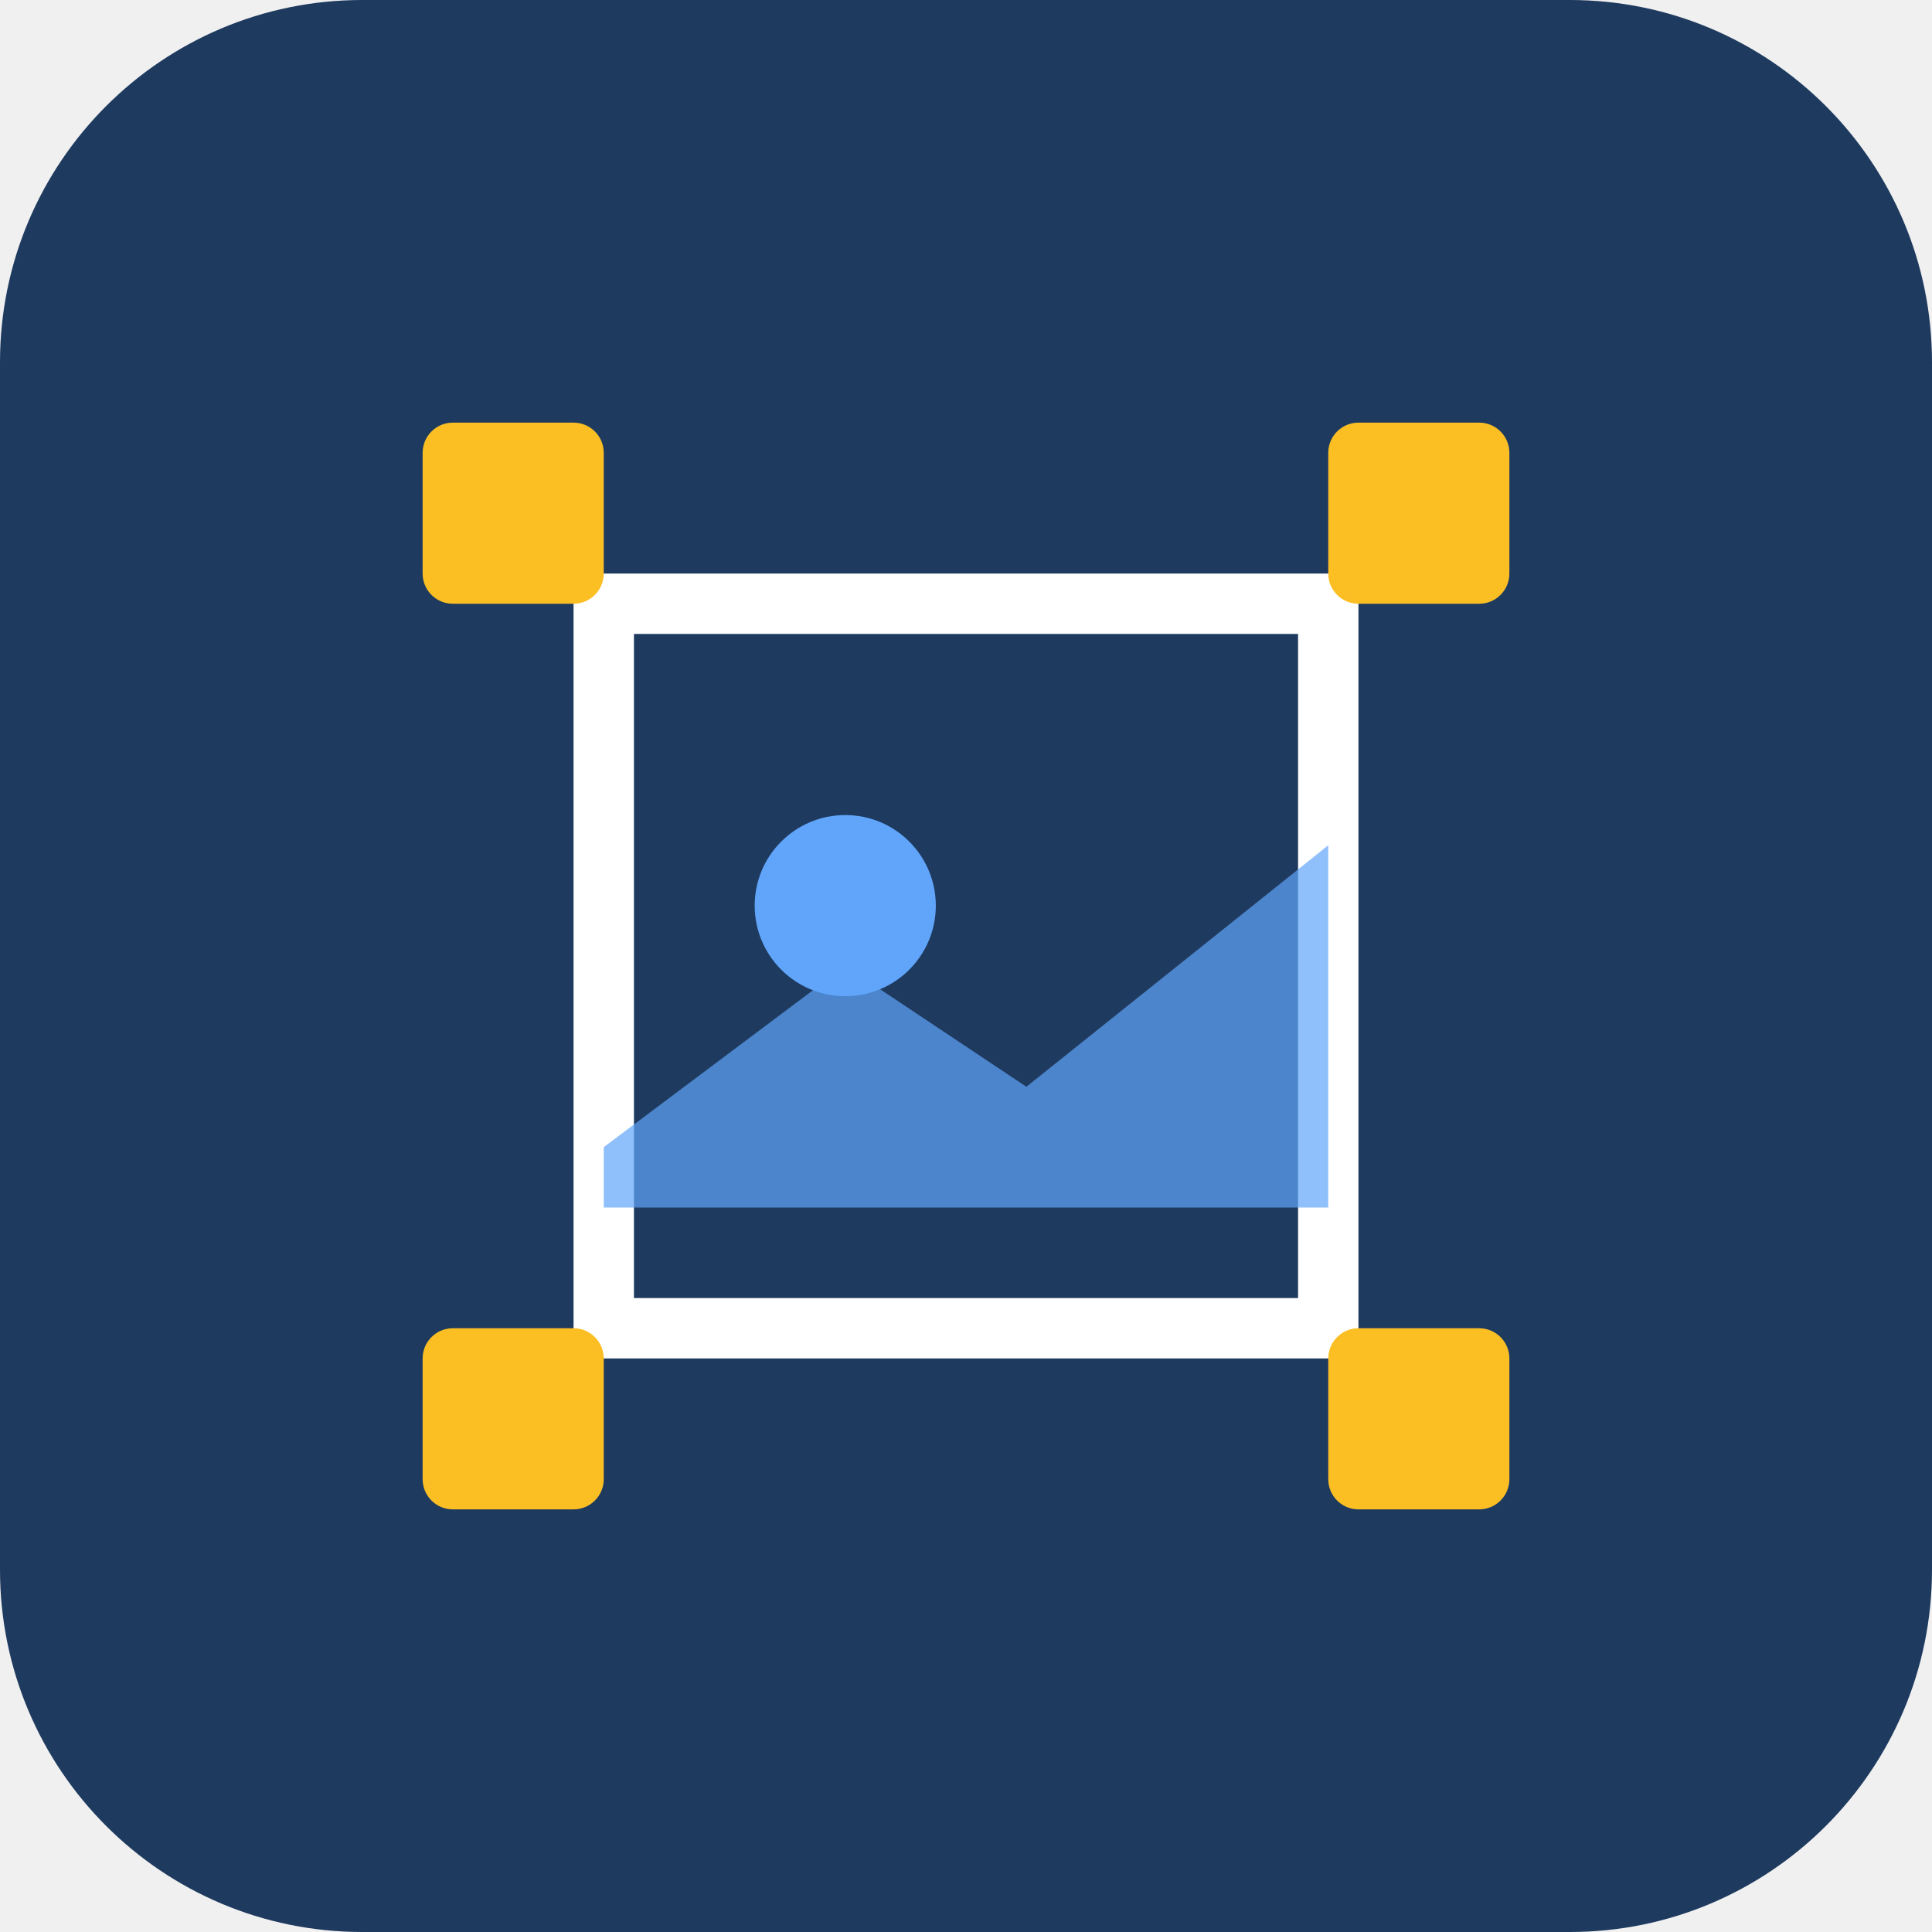
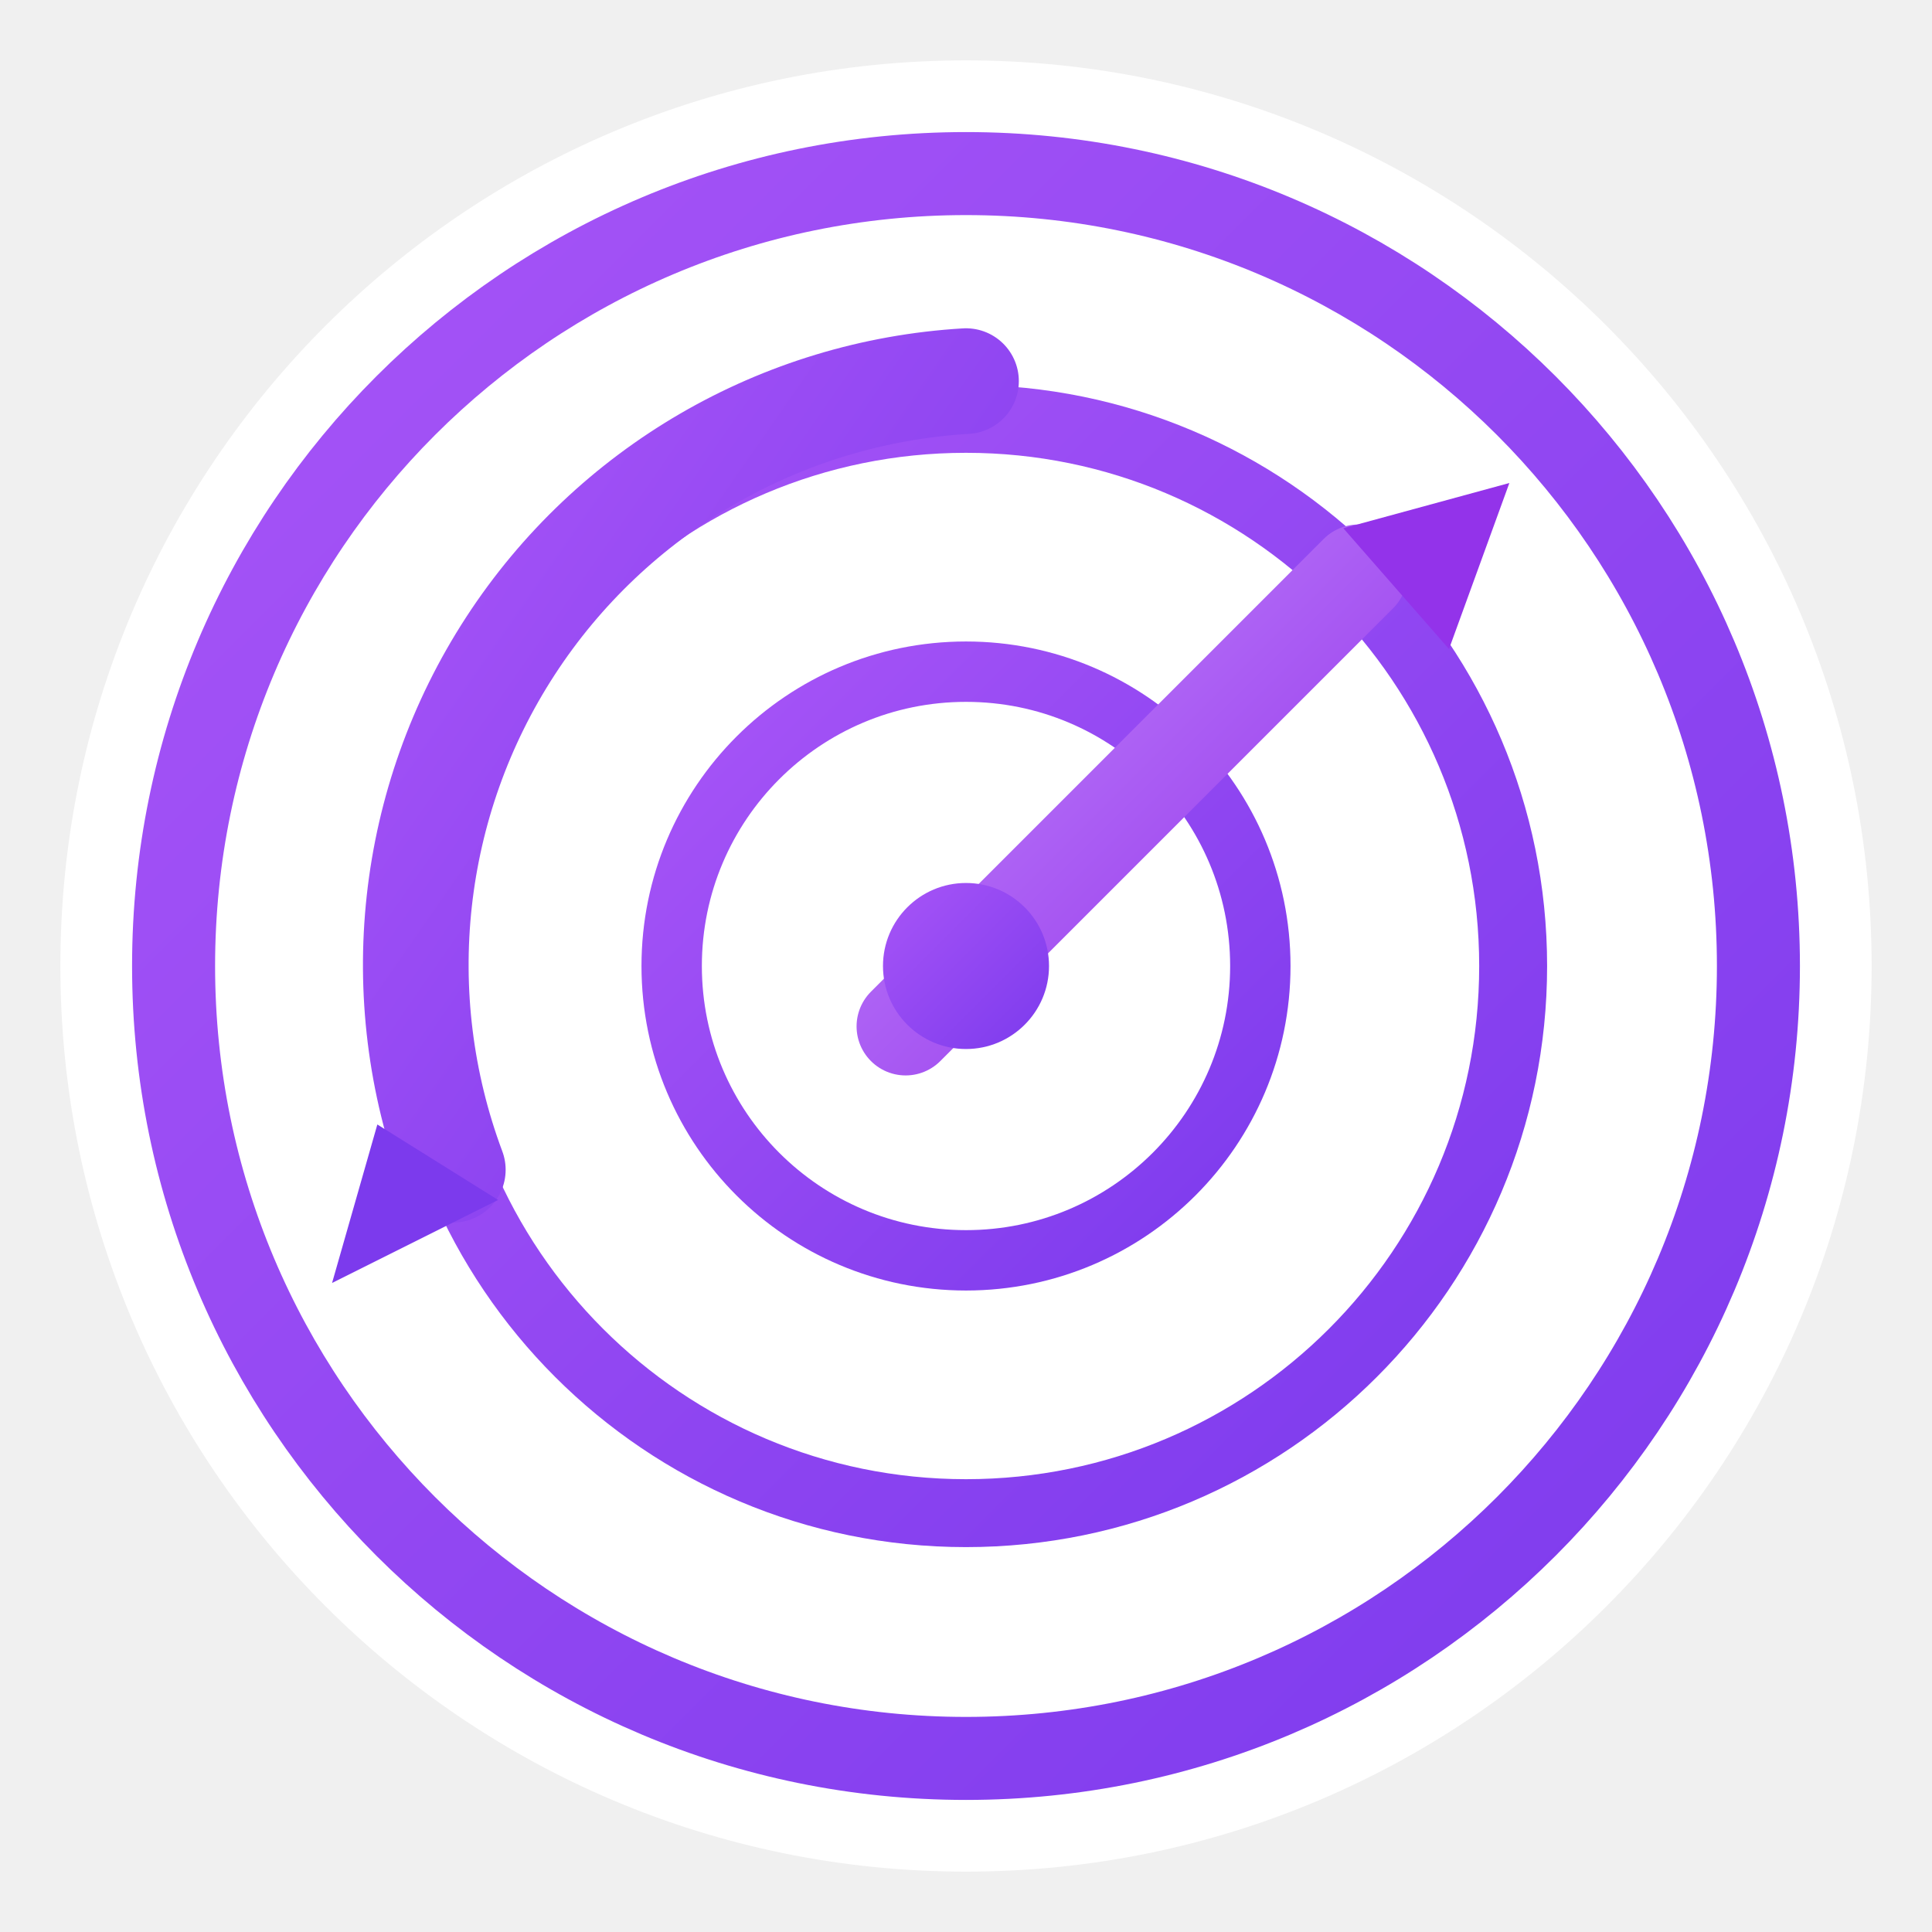
- <svg xmlns="http://www.w3.org/2000/svg" viewBox="0 0 64 64" fill="none">
-   <rect width="64" height="64" rx="12" fill="#1e3a5f" />
-   <path d="M20 44V20h24v24H20z" stroke="#fff" stroke-width="2" fill="none" />
-   <circle cx="28" cy="30" r="3" fill="#60a5fa" />
-   <path d="M20 38l8-6 6 4 10-8v12H20z" fill="#60a5fa" opacity="0.7" />
-   <rect x="14" y="14" width="6" height="6" rx="1" fill="#fbbf24" />
-   <rect x="44" y="14" width="6" height="6" rx="1" fill="#fbbf24" />
-   <rect x="14" y="44" width="6" height="6" rx="1" fill="#fbbf24" />
-   <rect x="44" y="44" width="6" height="6" rx="1" fill="#fbbf24" />
+ <svg xmlns="http://www.w3.org/2000/svg" viewBox="0 0 512 512">
+   <defs>
+     <linearGradient id="bg" x1="0%" y1="0%" x2="100%" y2="100%">
+       <stop offset="0%" style="stop-color:#a855f7" />
+       <stop offset="100%" style="stop-color:#7c3aed" />
+     </linearGradient>
+     <linearGradient id="arrow" x1="0%" y1="0%" x2="100%" y2="100%">
+       <stop offset="0%" style="stop-color:#c084fc" />
+       <stop offset="100%" style="stop-color:#9333ea" />
+     </linearGradient>
+   </defs>
+   <circle cx="256" cy="256" r="240" fill="white" />
+   <circle cx="256" cy="256" r="210" fill="none" stroke="url(#bg)" stroke-width="22" />
+   <circle cx="256" cy="256" r="145" fill="none" stroke="url(#bg)" stroke-width="18" />
+   <circle cx="256" cy="256" r="78" fill="none" stroke="url(#bg)" stroke-width="16" />
+   <path d="M 120 310 A 155 155 0 0 1 256 101" fill="none" stroke="url(#bg)" stroke-width="28" stroke-linecap="round" />
+   <polygon points="100,298 88,340 132,318" fill="#7c3aed" />
+   <line x1="240" y1="272" x2="360" y2="152" stroke="url(#arrow)" stroke-width="26" stroke-linecap="round" />
+   <polygon points="356,140 400,128 384,172" fill="#9333ea" />
+   <circle cx="256" cy="256" r="22" fill="url(#bg)" />
</svg>
